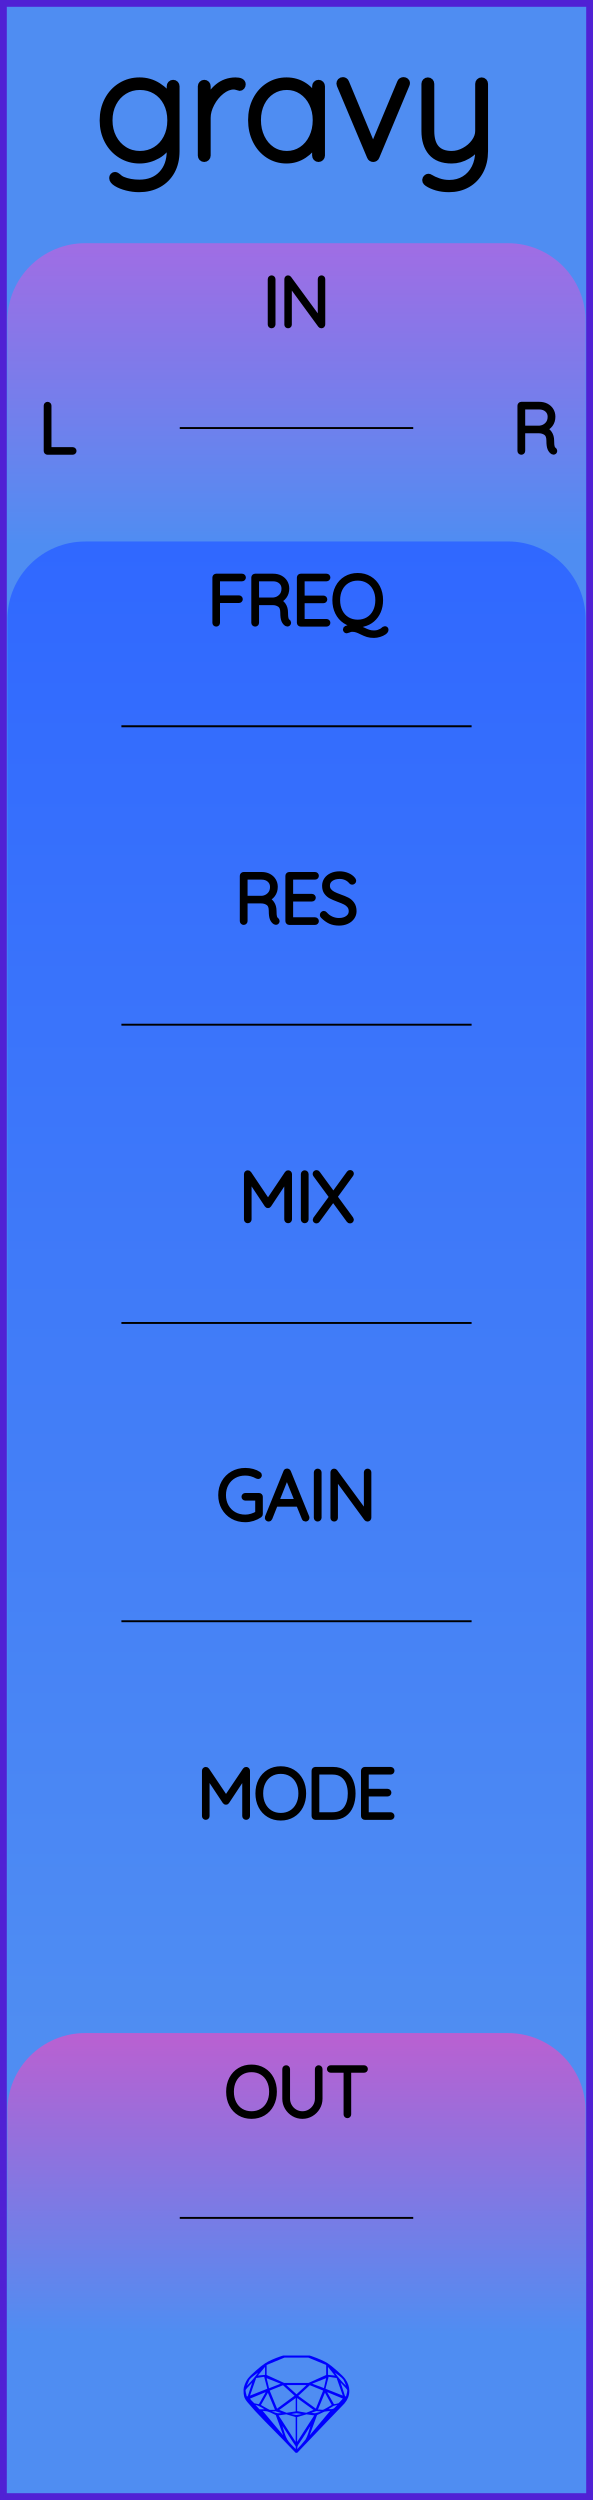
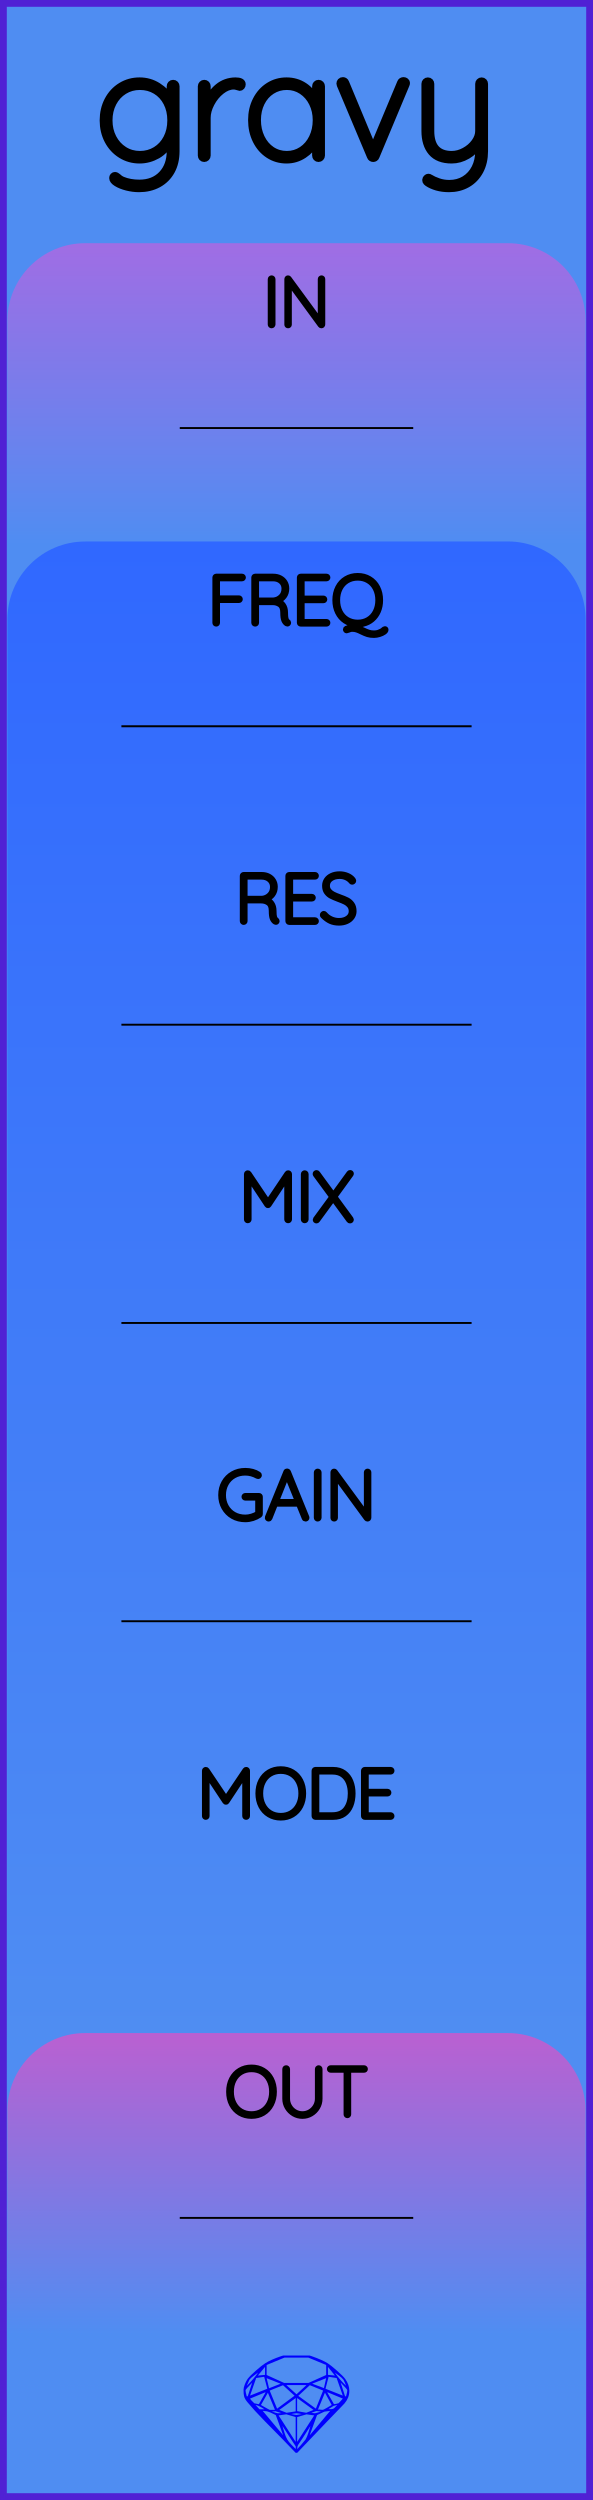
<svg xmlns="http://www.w3.org/2000/svg" width="30.48mm" height="128.50mm" viewBox="0 0 30.48 128.50">
  <g id="PanelLayer">
    <defs>
      <linearGradient id="gradient_in" x1="0" y1="12.5" x2="0" y2="28" gradientUnits="userSpaceOnUse">
        <stop style="stop-color:#a06de4;stop-opacity:1;" offset="0" />
        <stop style="stop-color:#4f8df2;stop-opacity:1;" offset="1" />
      </linearGradient>
      <linearGradient id="gradient_controls" x1="0" y1="27.833" x2="0" y2="104.667" gradientUnits="userSpaceOnUse">
        <stop style="stop-color:#3068ff;stop-opacity:1;" offset="0" />
        <stop style="stop-color:#4f8df2;stop-opacity:1;" offset="1" />
      </linearGradient>
      <linearGradient id="gradient_out" x1="0" y1="104.5" x2="0" y2="120" gradientUnits="userSpaceOnUse">
        <stop style="stop-color:#ba60d1;stop-opacity:1;" offset="0" />
        <stop style="stop-color:#4f8df2;stop-opacity:1;" offset="1" />
      </linearGradient>
    </defs>
    <rect id="border_rect" width="30.48" height="128.5" x="0" y="0" style="display:inline;fill:#4f8df2;fill-opacity:1;fill-rule:nonzero;stroke:#5021d4;stroke-width:0.7;stroke-linecap:round;stroke-linejoin:round;stroke-dasharray:none;stroke-opacity:1;image-rendering:auto" />
    <path id="model_name" d="M9.054 4.434V7.771Q9.054 8.361 8.814 8.795Q8.573 9.23 8.139 9.467Q7.704 9.703 7.145 9.703Q6.835 9.703 6.517 9.622Q6.198 9.54 5.993 9.412Q5.787 9.284 5.787 9.152Q5.787 9.09 5.822 9.052Q5.857 9.013 5.919 9.013Q5.965 9.013 6.059 9.09Q6.167 9.199 6.299 9.253Q6.679 9.409 7.161 9.409Q7.89 9.409 8.317 8.958Q8.744 8.508 8.744 7.771V7.235Q8.534 7.732 8.096 7.981Q7.657 8.229 7.176 8.229Q6.648 8.229 6.218 7.961Q5.787 7.693 5.542 7.228Q5.298 6.762 5.298 6.188Q5.298 5.613 5.542 5.148Q5.787 4.682 6.218 4.418Q6.648 4.154 7.176 4.154Q7.696 4.154 8.127 4.43Q8.558 4.705 8.744 5.093V4.434Q8.744 4.372 8.787 4.325Q8.829 4.278 8.899 4.278Q8.969 4.278 9.012 4.325Q9.054 4.372 9.054 4.434ZM8.775 6.188Q8.775 5.675 8.569 5.28Q8.364 4.884 8.003 4.667Q7.642 4.449 7.192 4.449Q6.742 4.449 6.381 4.674Q6.02 4.899 5.814 5.295Q5.608 5.691 5.608 6.188Q5.608 6.684 5.814 7.08Q6.02 7.476 6.381 7.705Q6.742 7.934 7.192 7.934Q7.642 7.934 8.003 7.713Q8.364 7.492 8.569 7.096Q8.775 6.7 8.775 6.188ZM12.454 4.333Q12.454 4.403 12.415 4.449Q12.376 4.496 12.314 4.496Q12.291 4.496 12.201 4.461Q12.112 4.426 12.011 4.426Q11.693 4.426 11.375 4.678Q11.057 4.93 10.855 5.315Q10.653 5.699 10.653 6.056V7.996Q10.653 8.058 10.607 8.105Q10.56 8.151 10.498 8.151Q10.428 8.151 10.385 8.105Q10.343 8.058 10.343 7.996V4.434Q10.343 4.372 10.389 4.325Q10.436 4.278 10.498 4.278Q10.568 4.278 10.611 4.325Q10.653 4.372 10.653 4.434V5.256Q10.832 4.783 11.208 4.472Q11.585 4.162 12.097 4.154Q12.454 4.154 12.454 4.333ZM16.528 4.434V7.996Q16.528 8.058 16.482 8.105Q16.435 8.151 16.373 8.151Q16.303 8.151 16.261 8.105Q16.218 8.058 16.218 7.996V7.298Q16.024 7.693 15.62 7.961Q15.217 8.229 14.728 8.229Q14.216 8.229 13.804 7.961Q13.393 7.693 13.16 7.224Q12.927 6.754 12.927 6.172Q12.927 5.598 13.164 5.136Q13.401 4.674 13.812 4.414Q14.223 4.154 14.728 4.154Q15.232 4.154 15.636 4.418Q16.039 4.682 16.218 5.124V4.434Q16.218 4.372 16.261 4.325Q16.303 4.278 16.373 4.278Q16.443 4.278 16.486 4.325Q16.528 4.372 16.528 4.434ZM16.249 6.172Q16.249 5.699 16.055 5.303Q15.861 4.907 15.515 4.678Q15.17 4.449 14.743 4.449Q14.316 4.449 13.971 4.67Q13.626 4.892 13.432 5.284Q13.238 5.675 13.238 6.172Q13.238 6.669 13.432 7.072Q13.626 7.476 13.967 7.705Q14.309 7.934 14.743 7.934Q15.17 7.934 15.515 7.705Q15.861 7.476 16.055 7.072Q16.249 6.669 16.249 6.172ZM20.898 4.263Q20.898 4.31 20.875 4.356L19.33 8.05Q19.315 8.097 19.272 8.124Q19.229 8.151 19.183 8.151Q19.136 8.151 19.093 8.124Q19.051 8.097 19.035 8.05L17.483 4.364Q17.467 4.317 17.467 4.294Q17.467 4.232 17.51 4.185Q17.553 4.139 17.63 4.139Q17.669 4.139 17.712 4.166Q17.755 4.193 17.77 4.24L19.175 7.616L20.587 4.24Q20.626 4.139 20.75 4.139Q20.797 4.139 20.847 4.174Q20.898 4.209 20.898 4.263ZM24.91 4.31V7.771Q24.91 8.353 24.674 8.792Q24.437 9.23 24.022 9.467Q23.607 9.703 23.079 9.703Q22.737 9.703 22.454 9.622Q22.171 9.54 21.977 9.409Q21.837 9.315 21.891 9.199Q21.946 9.106 22.023 9.106Q22.062 9.106 22.093 9.129Q22.279 9.246 22.539 9.335Q22.799 9.424 23.094 9.424Q23.537 9.424 23.878 9.215Q24.22 9.005 24.41 8.629Q24.6 8.252 24.6 7.771V7.422Q24.421 7.771 24.029 8Q23.637 8.229 23.218 8.229Q22.52 8.229 22.178 7.829Q21.837 7.429 21.837 6.731V4.31Q21.837 4.247 21.88 4.201Q21.922 4.154 21.992 4.154Q22.062 4.154 22.105 4.201Q22.147 4.247 22.147 4.31V6.731Q22.147 7.934 23.218 7.934Q23.552 7.934 23.874 7.759Q24.196 7.585 24.398 7.305Q24.6 7.026 24.6 6.731V4.31Q24.6 4.247 24.643 4.201Q24.685 4.154 24.755 4.154Q24.825 4.154 24.868 4.201Q24.91 4.247 24.91 4.31Z" style="display:inline;stroke:#000000;stroke-width:0.35;stroke-linecap:round;stroke-linejoin:bevel" />
    <path id="sapphire_gemstone" d="m 17.955,122.900 q 0,0.342 -0.243,0.631 -0.044,0.052 -0.204,0.215 -0.187,0.19 -0.785,0.813 l -1.444,1.513 q -0.019,0.003 -0.044,0.003 -0.028,0 -0.041,-0.003 -0.083,-0.083 -0.648,-0.675 -0.469,-0.474 -0.934,-0.948 -0.557,-0.568 -0.898,-0.981 -0.132,-0.16 -0.168,-0.298 -0.028,-0.102 -0.028,-0.342 0,-0.11 0.072,-0.289 0.066,-0.165 0.141,-0.265 0.119,-0.157 0.422,-0.424 0.284,-0.251 0.474,-0.375 0.273,-0.179 0.819,-0.367 0.096,-0.033 0.11,-0.033 h 1.361 q 0.011,0 0.105,0.033 0.568,0.201 0.824,0.367 0.165,0.105 0.474,0.378 0.322,0.284 0.422,0.422 0.215,0.295 0.215,0.626 z m -0.168,-0.273 q -0.033,-0.107 -0.135,-0.309 -0.072,-0.094 -0.209,-0.198 -0.119,-0.085 -0.234,-0.171 0.245,0.364 0.579,0.678 z m -0.573,-0.524 -0.358,-0.446 v 0.411 z m 0.637,0.758 q 0,-0.052 -0.342,-0.394 l 0.229,0.703 h 0.05 q 0.063,-0.218 0.063,-0.309 z m -0.232,0.273 -0.317,-0.904 -0.411,-0.063 -0.16,0.615 z m 0.003,0.154 -0.772,-0.32 h -0.03 l 0.345,0.606 q 0.08,-0.003 0.234,-0.047 0.025,-0.014 0.223,-0.24 z m -0.857,-1.05 -0.719,0.284 0.604,0.226 z m 0,-0.163 v -0.515 l -0.918,-0.38 h -1.224 l -0.918,0.38 v 0.515 l 0.898,0.408 h 1.254 z m 0.573,1.538 q -0.069,0.011 -0.198,0.052 -0.085,0.055 -0.259,0.163 0.019,0 0.063,0.003 0.041,0 0.063,0 0.119,0 0.19,-0.069 0.072,-0.072 0.141,-0.149 z m -0.289,0.003 -0.347,-0.631 -0.364,0.879 q 0.025,-0.017 0.066,-0.017 0.03,0 0.085,0.011 0.058,0.008 0.088,0.008 0.05,0 0.229,-0.107 0.229,-0.138 0.243,-0.143 z m -0.441,-0.741 -0.684,-0.276 -0.593,0.548 0.904,0.656 z m -0.854,-0.284 h -1.036 l 0.524,0.474 z m 0.75,1.367 q -0.229,-0.03 -0.229,-0.03 -0.036,0 -0.273,0.094 l 0.19,0.019 q 0.011,0 0.311,-0.083 z m -0.389,-0.088 -0.843,-0.612 v 0.675 l 0.471,0.083 z m 0.854,0.05 q -0.099,0.006 -0.295,0.039 -0.011,0.003 -0.378,0.176 -0.13,0.347 -0.38,1.042 z m -2.544,-1.397 -0.719,-0.284 0.124,0.518 z m -0.802,-0.455 v -0.411 l -0.367,0.446 z m 1.516,1.072 -0.593,-0.54 -0.684,0.276 0.38,0.929 z m 0.369,0.943 q -0.033,-0.003 -0.135,-0.025 -0.085,-0.017 -0.138,-0.017 -0.052,0 -0.138,0.017 -0.102,0.022 -0.135,0.025 0.265,0.047 0.273,0.047 0.008,0 0.273,-0.047 z m -0.309,-0.138 v -0.686 l -0.843,0.612 0.372,0.146 z m 0.951,0.207 -0.397,-0.055 -0.48,0.141 v 1.276 z m -2.888,-2.202 q -0.119,0.085 -0.234,0.174 -0.146,0.107 -0.209,0.196 -0.044,0.105 -0.135,0.314 0.369,-0.364 0.579,-0.684 z m 0.477,0.832 -0.16,-0.615 -0.411,0.063 -0.317,0.904 z m 0.394,1.083 -0.364,-0.879 -0.356,0.631 q 0.435,0.251 0.452,0.251 0.091,0 0.267,-0.003 z m 1.822,0.83 q -0.132,0.212 -0.405,0.634 -0.077,0.107 -0.22,0.328 -0.058,0.105 -0.055,0.226 0.16,-0.152 0.433,-0.496 0.077,-0.13 0.141,-0.339 0.055,-0.176 0.107,-0.353 z m -1.494,-0.661 -0.27,-0.088 -0.008,-0.011 q -0.025,0 -0.107,0.011 -0.066,0.006 -0.107,0.006 0.273,0.091 0.311,0.091 0.025,0 0.182,-0.008 z m -0.81,-1.064 h -0.03 l -0.772,0.32 q 0.066,0.097 0.223,0.24 0.077,0.014 0.234,0.047 z m -0.689,-0.502 q -0.342,0.347 -0.342,0.394 0,0.08 0.063,0.309 h 0.05 z m 2.235,3.045 v -1.276 l -0.48,-0.141 -0.397,0.055 z m -1.607,-1.676 q -0.256,-0.182 -0.458,-0.223 0.066,0.077 0.204,0.223 z m 1.61,2.045 v -0.138 l -0.684,-1.05 q 0.052,0.176 0.107,0.353 0.063,0.209 0.141,0.339 0.069,0.119 0.204,0.259 0.116,0.119 0.232,0.237 z m -0.645,-0.706 q -0.116,-0.328 -0.38,-1.042 -0.135,-0.066 -0.273,-0.13 -0.16,-0.072 -0.289,-0.072 -0.052,0 -0.11,-0.014 z" style="stroke-width:0;fill:#0000ff;stroke:#2e2114;stroke-linecap:square;stroke-opacity:1" />
    <path id="in_art" d="M 0.38,28.00 L 0.38,16.50 A 4 4 0 0 1 4.38 12.5 L 26.10,12.50 A 4 4 0 0 1 30.1 16.5 L 30.10,12.50 L 30.10,28.00 z" style="fill:url(#gradient_in);fill-opacity:1;stroke-width:0;" />
    <path id="controls_art" d="M 0.38,104.67 L 0.38,31.83 A 4 4 0 0 1 4.38 27.833 L 26.10,27.83 A 4 4 0 0 1 30.1 31.833 L 30.10,27.83 L 30.10,104.67 z" style="fill:url(#gradient_controls);fill-opacity:1;stroke-width:0;" />
    <path id="out_art" d="M 0.38,120.00 L 0.38,108.50 A 4 4 0 0 1 4.38 104.5 L 26.10,104.50 A 4 4 0 0 1 30.1 108.5 L 30.10,104.50 L 30.10,120.00 z" style="fill:url(#gradient_out);fill-opacity:1;stroke-width:0;" />
    <path d="M13.961 16.749Q13.926 16.749 13.906 16.728Q13.887 16.706 13.887 16.675V14.354Q13.887 14.322 13.908 14.301Q13.929 14.279 13.961 14.279Q13.993 14.279 14.014 14.301Q14.035 14.322 14.035 14.354V16.675Q14.032 16.706 14.011 16.728Q13.989 16.749 13.961 16.749ZM16.593 14.346V16.671Q16.593 16.71 16.572 16.729Q16.551 16.749 16.519 16.749Q16.483 16.749 16.462 16.721L14.875 14.551V16.689Q14.875 16.714 14.855 16.731Q14.836 16.749 14.808 16.749Q14.776 16.749 14.758 16.731Q14.741 16.714 14.741 16.689V14.35Q14.741 14.315 14.76 14.297Q14.78 14.279 14.804 14.279Q14.836 14.279 14.857 14.304L16.459 16.488V14.346Q16.459 14.318 16.478 14.299Q16.498 14.279 16.526 14.279Q16.558 14.279 16.575 14.299Q16.593 14.318 16.593 14.346Z" style="stroke:#000000;stroke-width:0.25;stroke-linecap:round;stroke-linejoin:bevel" />
-     <path d="M3.808 23.178Q3.808 23.21 3.787 23.229Q3.765 23.249 3.737 23.249H2.443Q2.411 23.249 2.391 23.228Q2.372 23.206 2.372 23.178V20.85Q2.372 20.822 2.393 20.801Q2.414 20.779 2.446 20.779Q2.478 20.779 2.499 20.801Q2.52 20.822 2.52 20.85V23.108H3.737Q3.765 23.108 3.787 23.129Q3.808 23.15 3.808 23.178Z" style="stroke:#000000;stroke-width:0.25;stroke-linecap:round;stroke-linejoin:bevel" />
-     <path d="M28.517 23.175Q28.517 23.206 28.498 23.226Q28.478 23.245 28.45 23.245Q28.429 23.245 28.418 23.238Q28.323 23.185 28.267 23.06Q28.21 22.935 28.21 22.649Q28.21 22.36 28.055 22.252Q27.9 22.145 27.695 22.145H26.87V23.178Q26.87 23.206 26.849 23.228Q26.827 23.249 26.796 23.249Q26.764 23.249 26.743 23.228Q26.722 23.206 26.722 23.178V20.85Q26.722 20.822 26.743 20.801Q26.764 20.779 26.792 20.779H27.723Q27.928 20.779 28.087 20.862Q28.246 20.945 28.334 21.09Q28.422 21.235 28.422 21.418Q28.422 21.654 28.297 21.824Q28.172 21.993 27.97 22.053Q28.14 22.106 28.249 22.263Q28.358 22.42 28.358 22.649Q28.358 22.886 28.388 22.979Q28.418 23.072 28.478 23.111Q28.517 23.136 28.517 23.175ZM27.741 22.003Q27.963 21.982 28.119 21.827Q28.274 21.672 28.274 21.421Q28.274 21.203 28.119 21.062Q27.963 20.921 27.706 20.921H26.87V22.003Z" style="stroke:#000000;stroke-width:0.25;stroke-linecap:round;stroke-linejoin:bevel" />
    <path d="M12.928 108.784Q12.585 108.784 12.317 108.624Q12.049 108.463 11.899 108.174Q11.749 107.885 11.749 107.514Q11.749 107.144 11.899 106.854Q12.049 106.565 12.317 106.405Q12.585 106.244 12.928 106.244Q13.27 106.244 13.538 106.405Q13.806 106.565 13.956 106.854Q14.106 107.144 14.106 107.514Q14.106 107.885 13.956 108.174Q13.806 108.463 13.538 108.624Q13.27 108.784 12.928 108.784ZM12.928 106.385Q12.628 106.385 12.393 106.526Q12.159 106.667 12.028 106.925Q11.897 107.183 11.897 107.514Q11.897 107.846 12.028 108.103Q12.159 108.361 12.393 108.502Q12.628 108.643 12.928 108.643Q13.227 108.643 13.462 108.502Q13.697 108.361 13.827 108.103Q13.958 107.846 13.958 107.514Q13.958 107.183 13.827 106.925Q13.697 106.667 13.462 106.526Q13.227 106.385 12.928 106.385ZM16.452 106.35V107.874Q16.452 108.121 16.328 108.329Q16.205 108.537 15.997 108.661Q15.789 108.784 15.545 108.784Q15.298 108.784 15.09 108.661Q14.882 108.537 14.758 108.329Q14.635 108.121 14.635 107.874V106.35Q14.635 106.318 14.656 106.299Q14.677 106.279 14.709 106.279Q14.741 106.279 14.762 106.301Q14.783 106.322 14.783 106.35V107.874Q14.783 108.082 14.886 108.258Q14.988 108.435 15.162 108.539Q15.337 108.643 15.545 108.643Q15.753 108.643 15.928 108.539Q16.102 108.435 16.207 108.258Q16.311 108.082 16.311 107.874V106.35Q16.311 106.322 16.33 106.301Q16.349 106.279 16.381 106.279Q16.413 106.279 16.432 106.301Q16.452 106.322 16.452 106.35ZM18.784 106.346Q18.784 106.378 18.764 106.396Q18.745 106.413 18.713 106.413H17.926V108.678Q17.926 108.707 17.905 108.728Q17.884 108.749 17.856 108.749Q17.824 108.749 17.805 108.728Q17.785 108.707 17.785 108.678V106.413H16.999Q16.97 106.413 16.949 106.394Q16.928 106.375 16.928 106.346Q16.928 106.318 16.949 106.299Q16.97 106.279 16.999 106.279H18.713Q18.741 106.279 18.762 106.299Q18.784 106.318 18.784 106.346Z" style="stroke:#000000;stroke-width:0.25;stroke-linecap:round;stroke-linejoin:bevel" />
    <path d="M12.725 91.017V93.345Q12.725 93.373 12.702 93.394Q12.679 93.415 12.651 93.415Q12.619 93.415 12.598 93.394Q12.576 93.373 12.576 93.345V91.235L11.666 92.611Q11.649 92.639 11.617 92.639Q11.578 92.639 11.56 92.611L10.647 91.232V93.345Q10.647 93.373 10.626 93.394Q10.604 93.415 10.576 93.415Q10.544 93.415 10.525 93.394Q10.506 93.373 10.506 93.345V91.017Q10.506 90.992 10.525 90.969Q10.544 90.946 10.573 90.946Q10.619 90.946 10.64 90.978L11.617 92.431L12.594 90.978Q12.622 90.939 12.661 90.946Q12.689 90.95 12.707 90.969Q12.725 90.988 12.725 91.017ZM14.432 93.451Q14.09 93.451 13.822 93.29Q13.554 93.13 13.404 92.841Q13.254 92.551 13.254 92.181Q13.254 91.81 13.404 91.521Q13.554 91.232 13.822 91.071Q14.09 90.911 14.432 90.911Q14.774 90.911 15.042 91.071Q15.311 91.232 15.46 91.521Q15.61 91.81 15.61 92.181Q15.61 92.551 15.46 92.841Q15.311 93.13 15.042 93.29Q14.774 93.451 14.432 93.451ZM14.432 91.052Q14.132 91.052 13.898 91.193Q13.663 91.334 13.533 91.592Q13.402 91.849 13.402 92.181Q13.402 92.512 13.533 92.77Q13.663 93.027 13.898 93.169Q14.132 93.31 14.432 93.31Q14.732 93.31 14.967 93.169Q15.201 93.027 15.332 92.77Q15.462 92.512 15.462 92.181Q15.462 91.849 15.332 91.592Q15.201 91.334 14.967 91.193Q14.732 91.052 14.432 91.052ZM18.15 92.181Q18.15 92.53 18.039 92.809Q17.928 93.087 17.699 93.251Q17.47 93.415 17.127 93.415H16.21Q16.182 93.415 16.161 93.394Q16.14 93.373 16.14 93.345V91.017Q16.14 90.988 16.161 90.967Q16.182 90.946 16.21 90.946H17.127Q17.466 90.946 17.697 91.115Q17.928 91.285 18.039 91.565Q18.15 91.846 18.15 92.181ZM18.002 92.181Q18.002 91.881 17.905 91.632Q17.808 91.383 17.605 91.235Q17.402 91.087 17.092 91.087H16.288V93.274H17.092Q17.551 93.274 17.776 92.973Q18.002 92.671 18.002 92.181ZM20.151 93.345Q20.151 93.377 20.13 93.396Q20.108 93.415 20.08 93.415H18.75Q18.722 93.415 18.701 93.394Q18.68 93.373 18.68 93.345V91.017Q18.68 90.988 18.701 90.967Q18.722 90.946 18.75 90.946H20.08Q20.108 90.946 20.13 90.967Q20.151 90.988 20.151 91.017Q20.151 91.048 20.13 91.068Q20.108 91.087 20.08 91.087H18.828V92.071H19.921Q19.95 92.071 19.971 92.093Q19.992 92.114 19.992 92.142Q19.992 92.174 19.971 92.193Q19.95 92.213 19.921 92.213H18.828V93.274H20.08Q20.108 93.274 20.13 93.296Q20.151 93.317 20.151 93.345Z" style="stroke:#000000;stroke-width:0.25;stroke-linecap:round;stroke-linejoin:bevel" />
    <path d="M 9.24,22.00 L 21.24,22.00 z " style="stroke:#000000;stroke-width:0.1;stroke-linecap:round;stroke-linejoin:bevel;stroke-dasharray:none" />
    <path d="M 9.24,114.00 L 21.24,114.00 z " style="stroke:#000000;stroke-width:0.1;stroke-linecap:round;stroke-linejoin:bevel;stroke-dasharray:none" />
    <path d="M12.513 29.683Q12.513 29.715 12.492 29.734Q12.471 29.754 12.443 29.754H11.183V30.727H12.284Q12.312 30.727 12.333 30.749Q12.354 30.77 12.354 30.798Q12.354 30.83 12.333 30.849Q12.312 30.869 12.284 30.869H11.183V32.012Q11.183 32.04 11.164 32.061Q11.144 32.082 11.113 32.082Q11.081 32.082 11.061 32.061Q11.042 32.04 11.042 32.012V29.683Q11.042 29.655 11.063 29.634Q11.084 29.613 11.113 29.613H12.443Q12.471 29.613 12.492 29.634Q12.513 29.655 12.513 29.683ZM14.838 32.008Q14.838 32.04 14.818 32.059Q14.799 32.079 14.771 32.079Q14.75 32.079 14.739 32.072Q14.644 32.019 14.587 31.893Q14.531 31.768 14.531 31.482Q14.531 31.193 14.376 31.086Q14.22 30.978 14.016 30.978H13.19V32.012Q13.19 32.04 13.169 32.061Q13.148 32.082 13.116 32.082Q13.085 32.082 13.063 32.061Q13.042 32.04 13.042 32.012V29.683Q13.042 29.655 13.063 29.634Q13.085 29.613 13.113 29.613H14.044Q14.249 29.613 14.407 29.696Q14.566 29.779 14.654 29.923Q14.743 30.068 14.743 30.251Q14.743 30.488 14.617 30.657Q14.492 30.826 14.291 30.886Q14.46 30.939 14.57 31.096Q14.679 31.253 14.679 31.482Q14.679 31.719 14.709 31.812Q14.739 31.906 14.799 31.945Q14.838 31.969 14.838 32.008ZM14.062 30.837Q14.284 30.816 14.439 30.66Q14.594 30.505 14.594 30.255Q14.594 30.036 14.439 29.895Q14.284 29.754 14.026 29.754H13.19V30.837ZM16.856 32.012Q16.856 32.043 16.835 32.063Q16.813 32.082 16.785 32.082H15.455Q15.427 32.082 15.406 32.061Q15.385 32.04 15.385 32.012V29.683Q15.385 29.655 15.406 29.634Q15.427 29.613 15.455 29.613H16.785Q16.813 29.613 16.835 29.634Q16.856 29.655 16.856 29.683Q16.856 29.715 16.835 29.734Q16.813 29.754 16.785 29.754H15.533V30.738H16.626Q16.655 30.738 16.676 30.759Q16.697 30.78 16.697 30.809Q16.697 30.84 16.676 30.86Q16.655 30.879 16.626 30.879H15.533V31.941H16.785Q16.813 31.941 16.835 31.962Q16.856 31.983 16.856 32.012ZM19.844 32.371Q19.844 32.438 19.745 32.507Q19.646 32.576 19.5 32.62Q19.353 32.664 19.223 32.664Q19.029 32.664 18.895 32.622Q18.761 32.58 18.588 32.495Q18.443 32.421 18.337 32.386Q18.232 32.35 18.094 32.35Q18.045 32.35 18.004 32.363Q17.963 32.375 17.907 32.4Q17.843 32.428 17.822 32.428Q17.794 32.428 17.773 32.407Q17.752 32.386 17.752 32.354Q17.752 32.312 17.791 32.294L18.306 32.114Q17.985 32.096 17.736 31.93Q17.487 31.765 17.348 31.484Q17.209 31.204 17.209 30.847Q17.209 30.477 17.358 30.188Q17.508 29.898 17.776 29.738Q18.045 29.577 18.387 29.577Q18.729 29.577 18.997 29.738Q19.265 29.898 19.415 30.188Q19.565 30.477 19.565 30.847Q19.565 31.165 19.454 31.422Q19.343 31.68 19.14 31.853Q18.937 32.026 18.672 32.086L18.239 32.227Q18.348 32.237 18.442 32.273Q18.535 32.308 18.666 32.371Q18.835 32.453 18.951 32.491Q19.068 32.53 19.223 32.53Q19.353 32.53 19.447 32.497Q19.54 32.463 19.629 32.414Q19.657 32.4 19.696 32.361Q19.717 32.34 19.74 32.326Q19.763 32.312 19.784 32.312Q19.812 32.312 19.828 32.327Q19.844 32.343 19.844 32.371ZM18.387 31.976Q18.687 31.976 18.921 31.835Q19.156 31.694 19.286 31.437Q19.417 31.179 19.417 30.847Q19.417 30.516 19.286 30.258Q19.156 30.001 18.921 29.86Q18.687 29.719 18.387 29.719Q18.087 29.719 17.852 29.86Q17.618 30.001 17.487 30.258Q17.357 30.516 17.357 30.847Q17.357 31.179 17.487 31.437Q17.618 31.694 17.852 31.835Q18.087 31.976 18.387 31.976Z" style="stroke:#000000;stroke-width:0.25;stroke-linecap:round;stroke-linejoin:bevel" />
    <path d="M 6.24,37.33 L 24.24,37.33 z " style="stroke:#000000;stroke-width:0.1;stroke-linecap:round;stroke-linejoin:bevel;stroke-dasharray:none" />
    <path d="M14.247 47.341Q14.247 47.373 14.227 47.393Q14.208 47.412 14.18 47.412Q14.159 47.412 14.148 47.405Q14.053 47.352 13.996 47.227Q13.94 47.102 13.94 46.816Q13.94 46.526 13.785 46.419Q13.63 46.311 13.425 46.311H12.6V47.345Q12.6 47.373 12.578 47.394Q12.557 47.416 12.525 47.416Q12.494 47.416 12.473 47.394Q12.451 47.373 12.451 47.345V45.017Q12.451 44.988 12.473 44.967Q12.494 44.946 12.522 44.946H13.453Q13.658 44.946 13.816 45.029Q13.975 45.112 14.063 45.257Q14.152 45.401 14.152 45.585Q14.152 45.821 14.026 45.99Q13.901 46.16 13.7 46.22Q13.87 46.273 13.979 46.429Q14.088 46.587 14.088 46.816Q14.088 47.052 14.118 47.146Q14.148 47.239 14.208 47.278Q14.247 47.303 14.247 47.341ZM13.471 46.17Q13.693 46.149 13.848 45.994Q14.004 45.839 14.004 45.588Q14.004 45.369 13.848 45.228Q13.693 45.087 13.435 45.087H12.6V46.17ZM16.265 47.345Q16.265 47.377 16.244 47.396Q16.223 47.416 16.194 47.416H14.864Q14.836 47.416 14.815 47.394Q14.794 47.373 14.794 47.345V45.017Q14.794 44.988 14.815 44.967Q14.836 44.946 14.864 44.946H16.194Q16.223 44.946 16.244 44.967Q16.265 44.988 16.265 45.017Q16.265 45.048 16.244 45.068Q16.223 45.087 16.194 45.087H14.942V46.071H16.035Q16.064 46.071 16.085 46.093Q16.106 46.114 16.106 46.142Q16.106 46.174 16.085 46.193Q16.064 46.212 16.035 46.212H14.942V47.274H16.194Q16.223 47.274 16.244 47.296Q16.265 47.317 16.265 47.345ZM16.586 47.08Q16.565 47.059 16.565 47.027Q16.565 46.999 16.589 46.973Q16.614 46.946 16.642 46.946Q16.674 46.946 16.702 46.978Q16.84 47.14 17.029 47.225Q17.217 47.31 17.425 47.31Q17.697 47.31 17.873 47.179Q18.05 47.049 18.05 46.833Q18.046 46.664 17.958 46.555Q17.87 46.445 17.741 46.38Q17.612 46.315 17.39 46.234Q17.147 46.142 17.011 46.071Q16.875 46.001 16.778 45.87Q16.681 45.74 16.681 45.528Q16.681 45.355 16.776 45.214Q16.872 45.073 17.048 44.992Q17.224 44.911 17.457 44.911Q17.665 44.911 17.852 44.987Q18.039 45.062 18.149 45.2Q18.184 45.249 18.184 45.274Q18.184 45.302 18.157 45.325Q18.131 45.348 18.099 45.348Q18.071 45.348 18.053 45.327Q17.955 45.2 17.799 45.126Q17.644 45.052 17.457 45.052Q17.189 45.052 17.011 45.179Q16.833 45.306 16.833 45.525Q16.833 45.676 16.919 45.782Q17.006 45.888 17.136 45.953Q17.267 46.019 17.461 46.089Q17.708 46.177 17.852 46.251Q17.997 46.325 18.099 46.467Q18.202 46.608 18.202 46.84Q18.202 47.003 18.106 47.144Q18.011 47.285 17.833 47.368Q17.655 47.451 17.425 47.451Q17.164 47.451 16.97 47.361Q16.776 47.271 16.586 47.08Z" style="stroke:#000000;stroke-width:0.25;stroke-linecap:round;stroke-linejoin:bevel" />
    <path d="M 6.24,52.67 L 24.24,52.67 z " style="stroke:#000000;stroke-width:0.1;stroke-linecap:round;stroke-linejoin:bevel;stroke-dasharray:none" />
    <path d="M14.884 60.35V62.678Q14.884 62.706 14.861 62.728Q14.838 62.749 14.81 62.749Q14.778 62.749 14.757 62.728Q14.736 62.706 14.736 62.678V60.569L13.825 61.944Q13.808 61.973 13.776 61.973Q13.737 61.973 13.72 61.944L12.806 60.565V62.678Q12.806 62.706 12.785 62.728Q12.764 62.749 12.735 62.749Q12.704 62.749 12.684 62.728Q12.665 62.706 12.665 62.678V60.35Q12.665 60.325 12.684 60.302Q12.704 60.279 12.732 60.279Q12.778 60.279 12.799 60.311L13.776 61.765L14.753 60.311Q14.781 60.272 14.82 60.279Q14.848 60.283 14.866 60.302Q14.884 60.322 14.884 60.35ZM15.663 62.749Q15.628 62.749 15.609 62.728Q15.589 62.706 15.589 62.675V60.353Q15.589 60.322 15.61 60.301Q15.632 60.279 15.663 60.279Q15.695 60.279 15.716 60.301Q15.737 60.322 15.737 60.353V62.675Q15.734 62.706 15.713 62.728Q15.692 62.749 15.663 62.749ZM18.045 62.647Q18.062 62.671 18.062 62.689Q18.062 62.721 18.041 62.74Q18.02 62.759 17.988 62.759Q17.949 62.759 17.932 62.731L17.124 61.63L16.32 62.731Q16.302 62.759 16.267 62.759Q16.235 62.759 16.217 62.74Q16.2 62.721 16.2 62.699Q16.2 62.682 16.217 62.654L17.046 61.521L16.21 60.382Q16.196 60.364 16.196 60.339Q16.196 60.308 16.217 60.288Q16.238 60.269 16.267 60.269Q16.309 60.269 16.327 60.297L17.134 61.401L17.939 60.294Q17.96 60.265 17.992 60.265Q18.023 60.265 18.043 60.281Q18.062 60.297 18.062 60.322Q18.062 60.346 18.045 60.371L17.216 61.514Z" style="stroke:#000000;stroke-width:0.25;stroke-linecap:round;stroke-linejoin:bevel" />
    <path d="M 6.24,68.00 L 24.24,68.00 z " style="stroke:#000000;stroke-width:0.1;stroke-linecap:round;stroke-linejoin:bevel;stroke-dasharray:none" />
    <path d="M13.384 76.936V77.821Q13.384 77.863 13.353 77.885Q13.19 77.994 12.998 78.056Q12.806 78.117 12.608 78.117Q12.245 78.117 11.957 77.953Q11.67 77.789 11.506 77.5Q11.342 77.211 11.342 76.847Q11.342 76.484 11.506 76.195Q11.67 75.906 11.957 75.742Q12.245 75.577 12.608 75.577Q12.806 75.577 12.984 75.625Q13.162 75.673 13.303 75.768Q13.335 75.789 13.335 75.828Q13.335 75.86 13.312 75.879Q13.289 75.898 13.268 75.898Q13.25 75.898 13.222 75.884Q12.926 75.719 12.608 75.719Q12.284 75.719 12.03 75.863Q11.776 76.008 11.633 76.265Q11.49 76.523 11.49 76.847Q11.49 77.172 11.633 77.43Q11.776 77.687 12.03 77.832Q12.284 77.976 12.608 77.976Q12.771 77.976 12.938 77.925Q13.106 77.874 13.243 77.789V77.006H12.608Q12.58 77.006 12.559 76.985Q12.538 76.964 12.538 76.936Q12.538 76.904 12.559 76.885Q12.58 76.865 12.608 76.865H13.314Q13.346 76.865 13.365 76.886Q13.384 76.907 13.384 76.936ZM15.78 78.015Q15.78 78.047 15.759 78.064Q15.737 78.082 15.706 78.082Q15.681 78.082 15.662 78.07Q15.642 78.058 15.635 78.036L15.339 77.31L15.342 77.317H14.161L13.875 78.036Q13.857 78.082 13.811 78.082Q13.78 78.082 13.76 78.064Q13.741 78.047 13.737 78.022Q13.734 78.008 13.741 77.987L14.69 75.651Q14.7 75.623 14.716 75.615Q14.732 75.606 14.757 75.606Q14.81 75.606 14.827 75.651L15.776 77.987Q15.78 77.998 15.78 78.015ZM14.217 77.175H15.286L14.746 75.846ZM16.33 78.082Q16.295 78.082 16.275 78.061Q16.256 78.04 16.256 78.008V75.687Q16.256 75.655 16.277 75.634Q16.298 75.613 16.33 75.613Q16.362 75.613 16.383 75.634Q16.404 75.655 16.404 75.687V78.008Q16.401 78.04 16.38 78.061Q16.358 78.082 16.33 78.082ZM18.962 75.68V78.005Q18.962 78.043 18.941 78.063Q18.919 78.082 18.888 78.082Q18.852 78.082 18.831 78.054L17.244 75.884V78.022Q17.244 78.047 17.224 78.064Q17.205 78.082 17.177 78.082Q17.145 78.082 17.127 78.064Q17.11 78.047 17.11 78.022V75.683Q17.11 75.648 17.129 75.63Q17.148 75.613 17.173 75.613Q17.205 75.613 17.226 75.637L18.828 77.821V75.68Q18.828 75.651 18.847 75.632Q18.867 75.613 18.895 75.613Q18.927 75.613 18.944 75.632Q18.962 75.651 18.962 75.68Z" style="stroke:#000000;stroke-width:0.25;stroke-linecap:round;stroke-linejoin:bevel" />
    <path d="M 6.24,83.33 L 24.24,83.33 z " style="stroke:#000000;stroke-width:0.1;stroke-linecap:round;stroke-linejoin:bevel;stroke-dasharray:none" />
  </g>
</svg>
